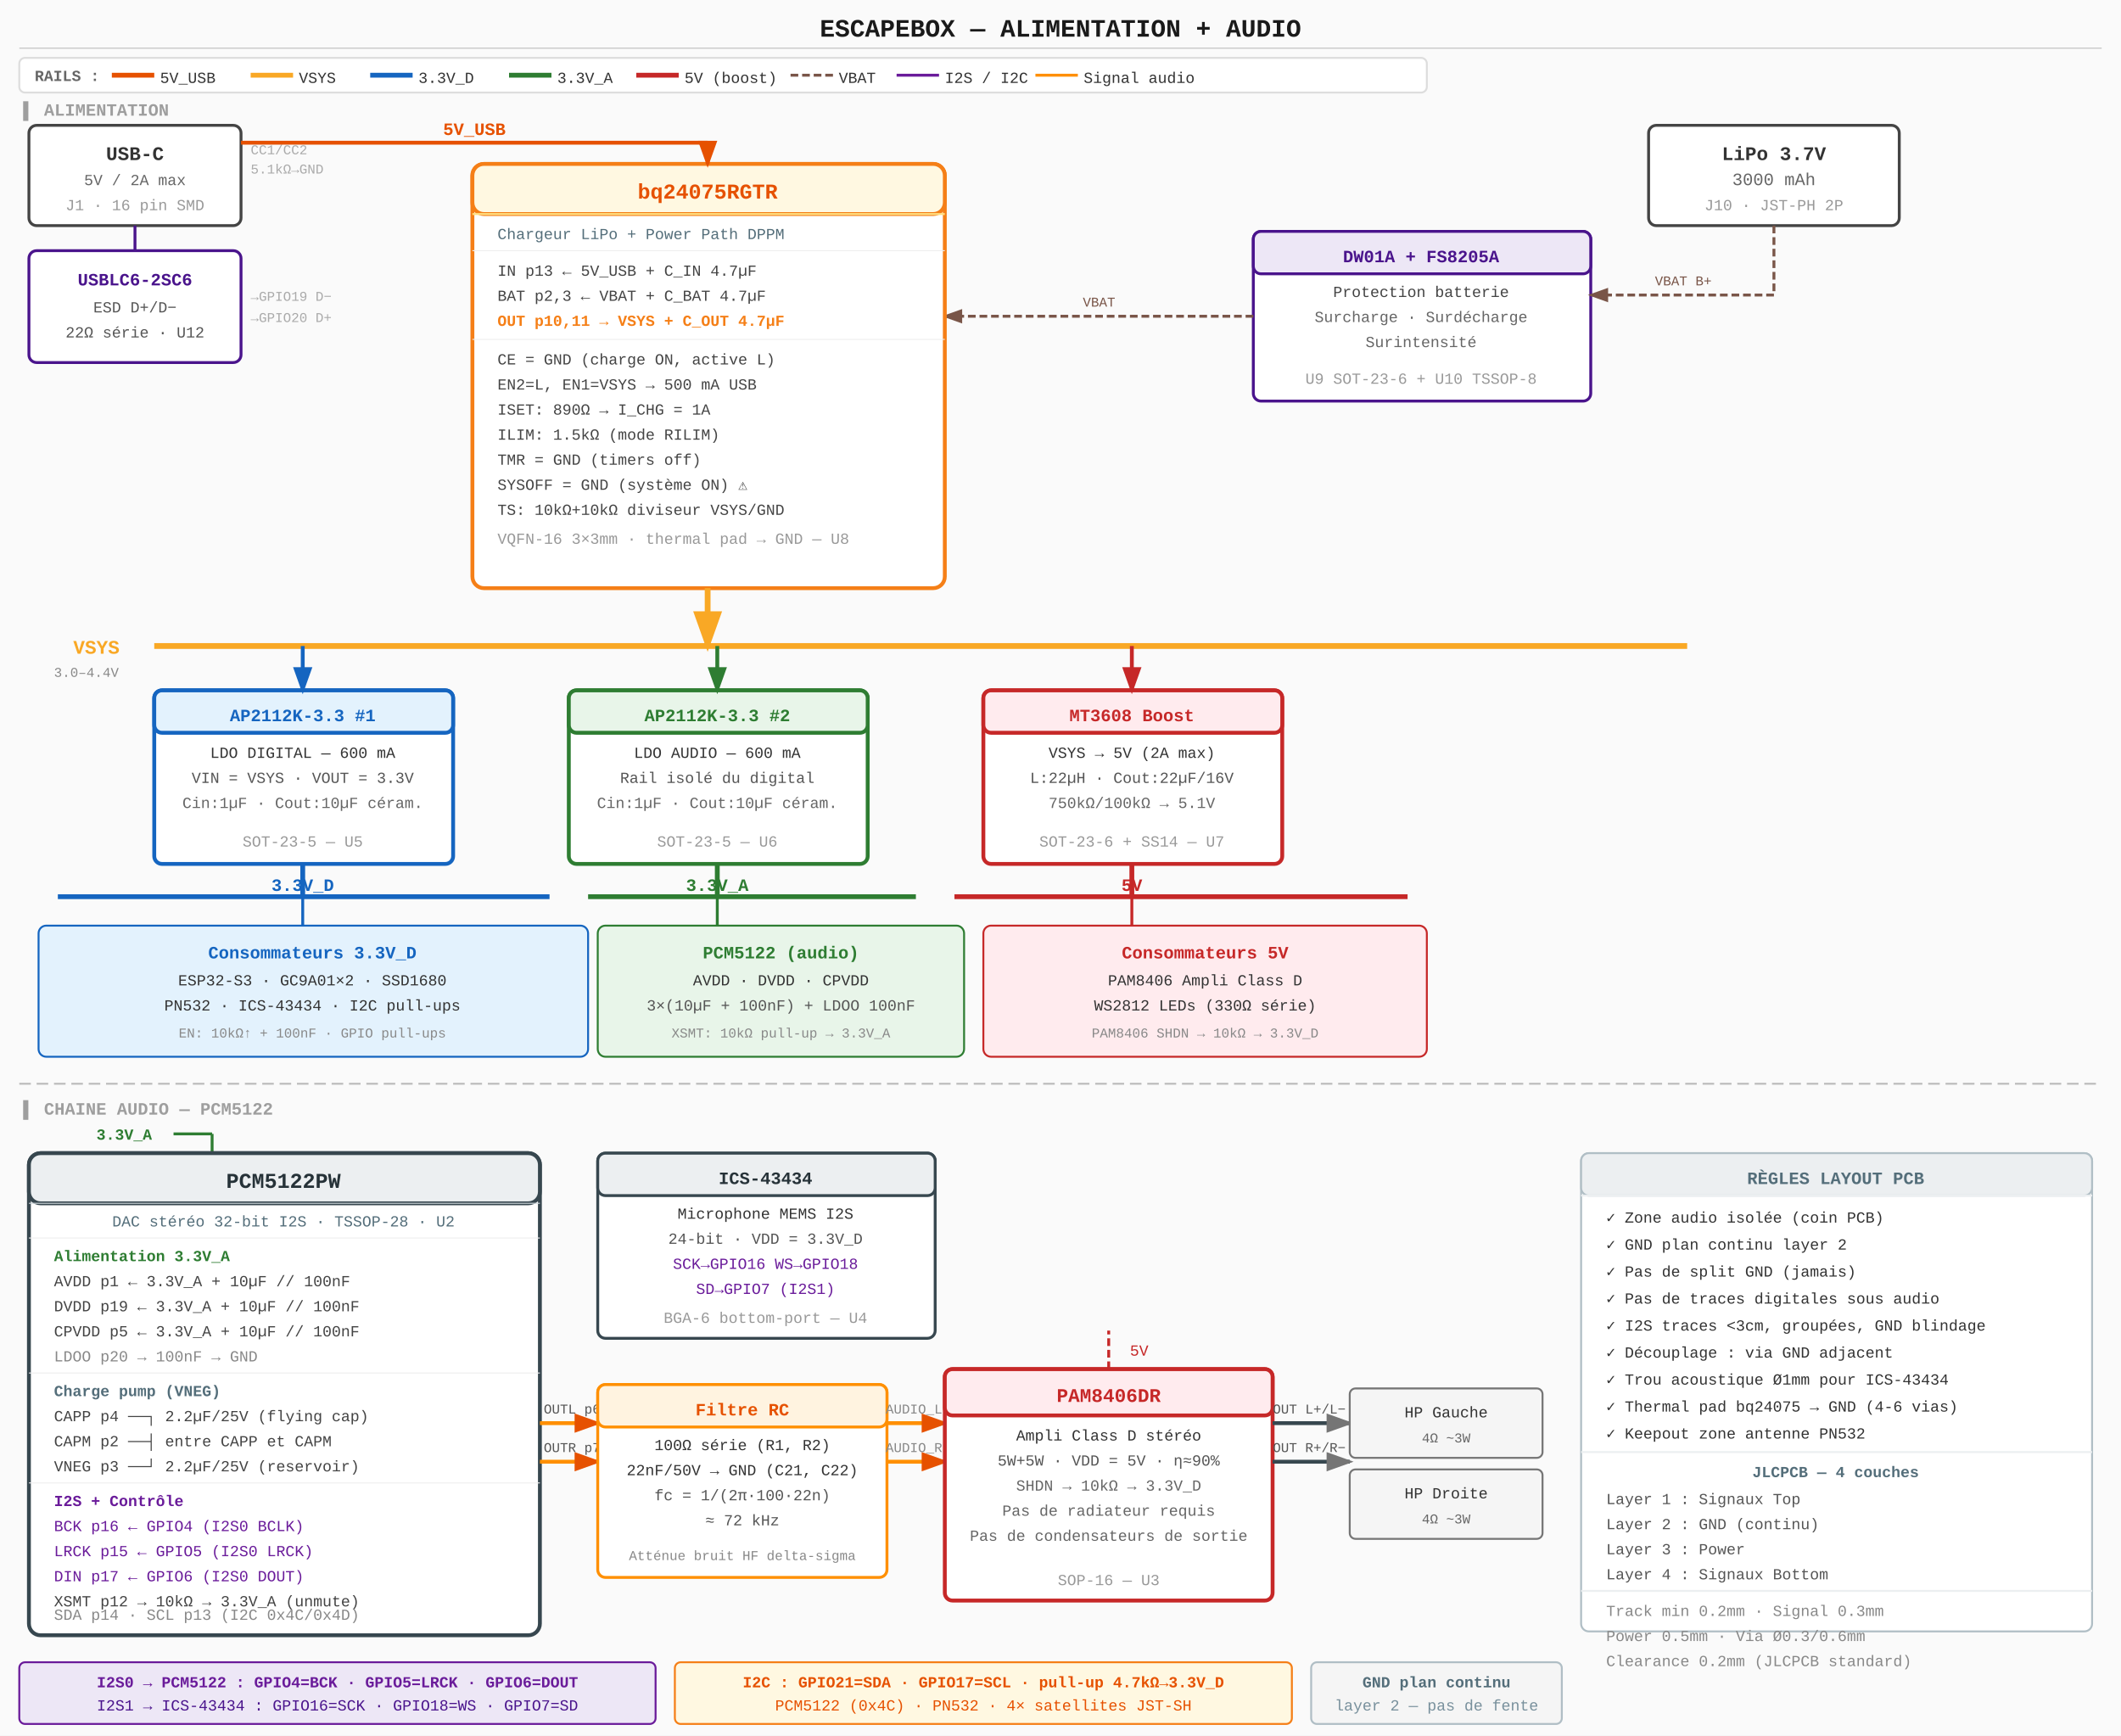
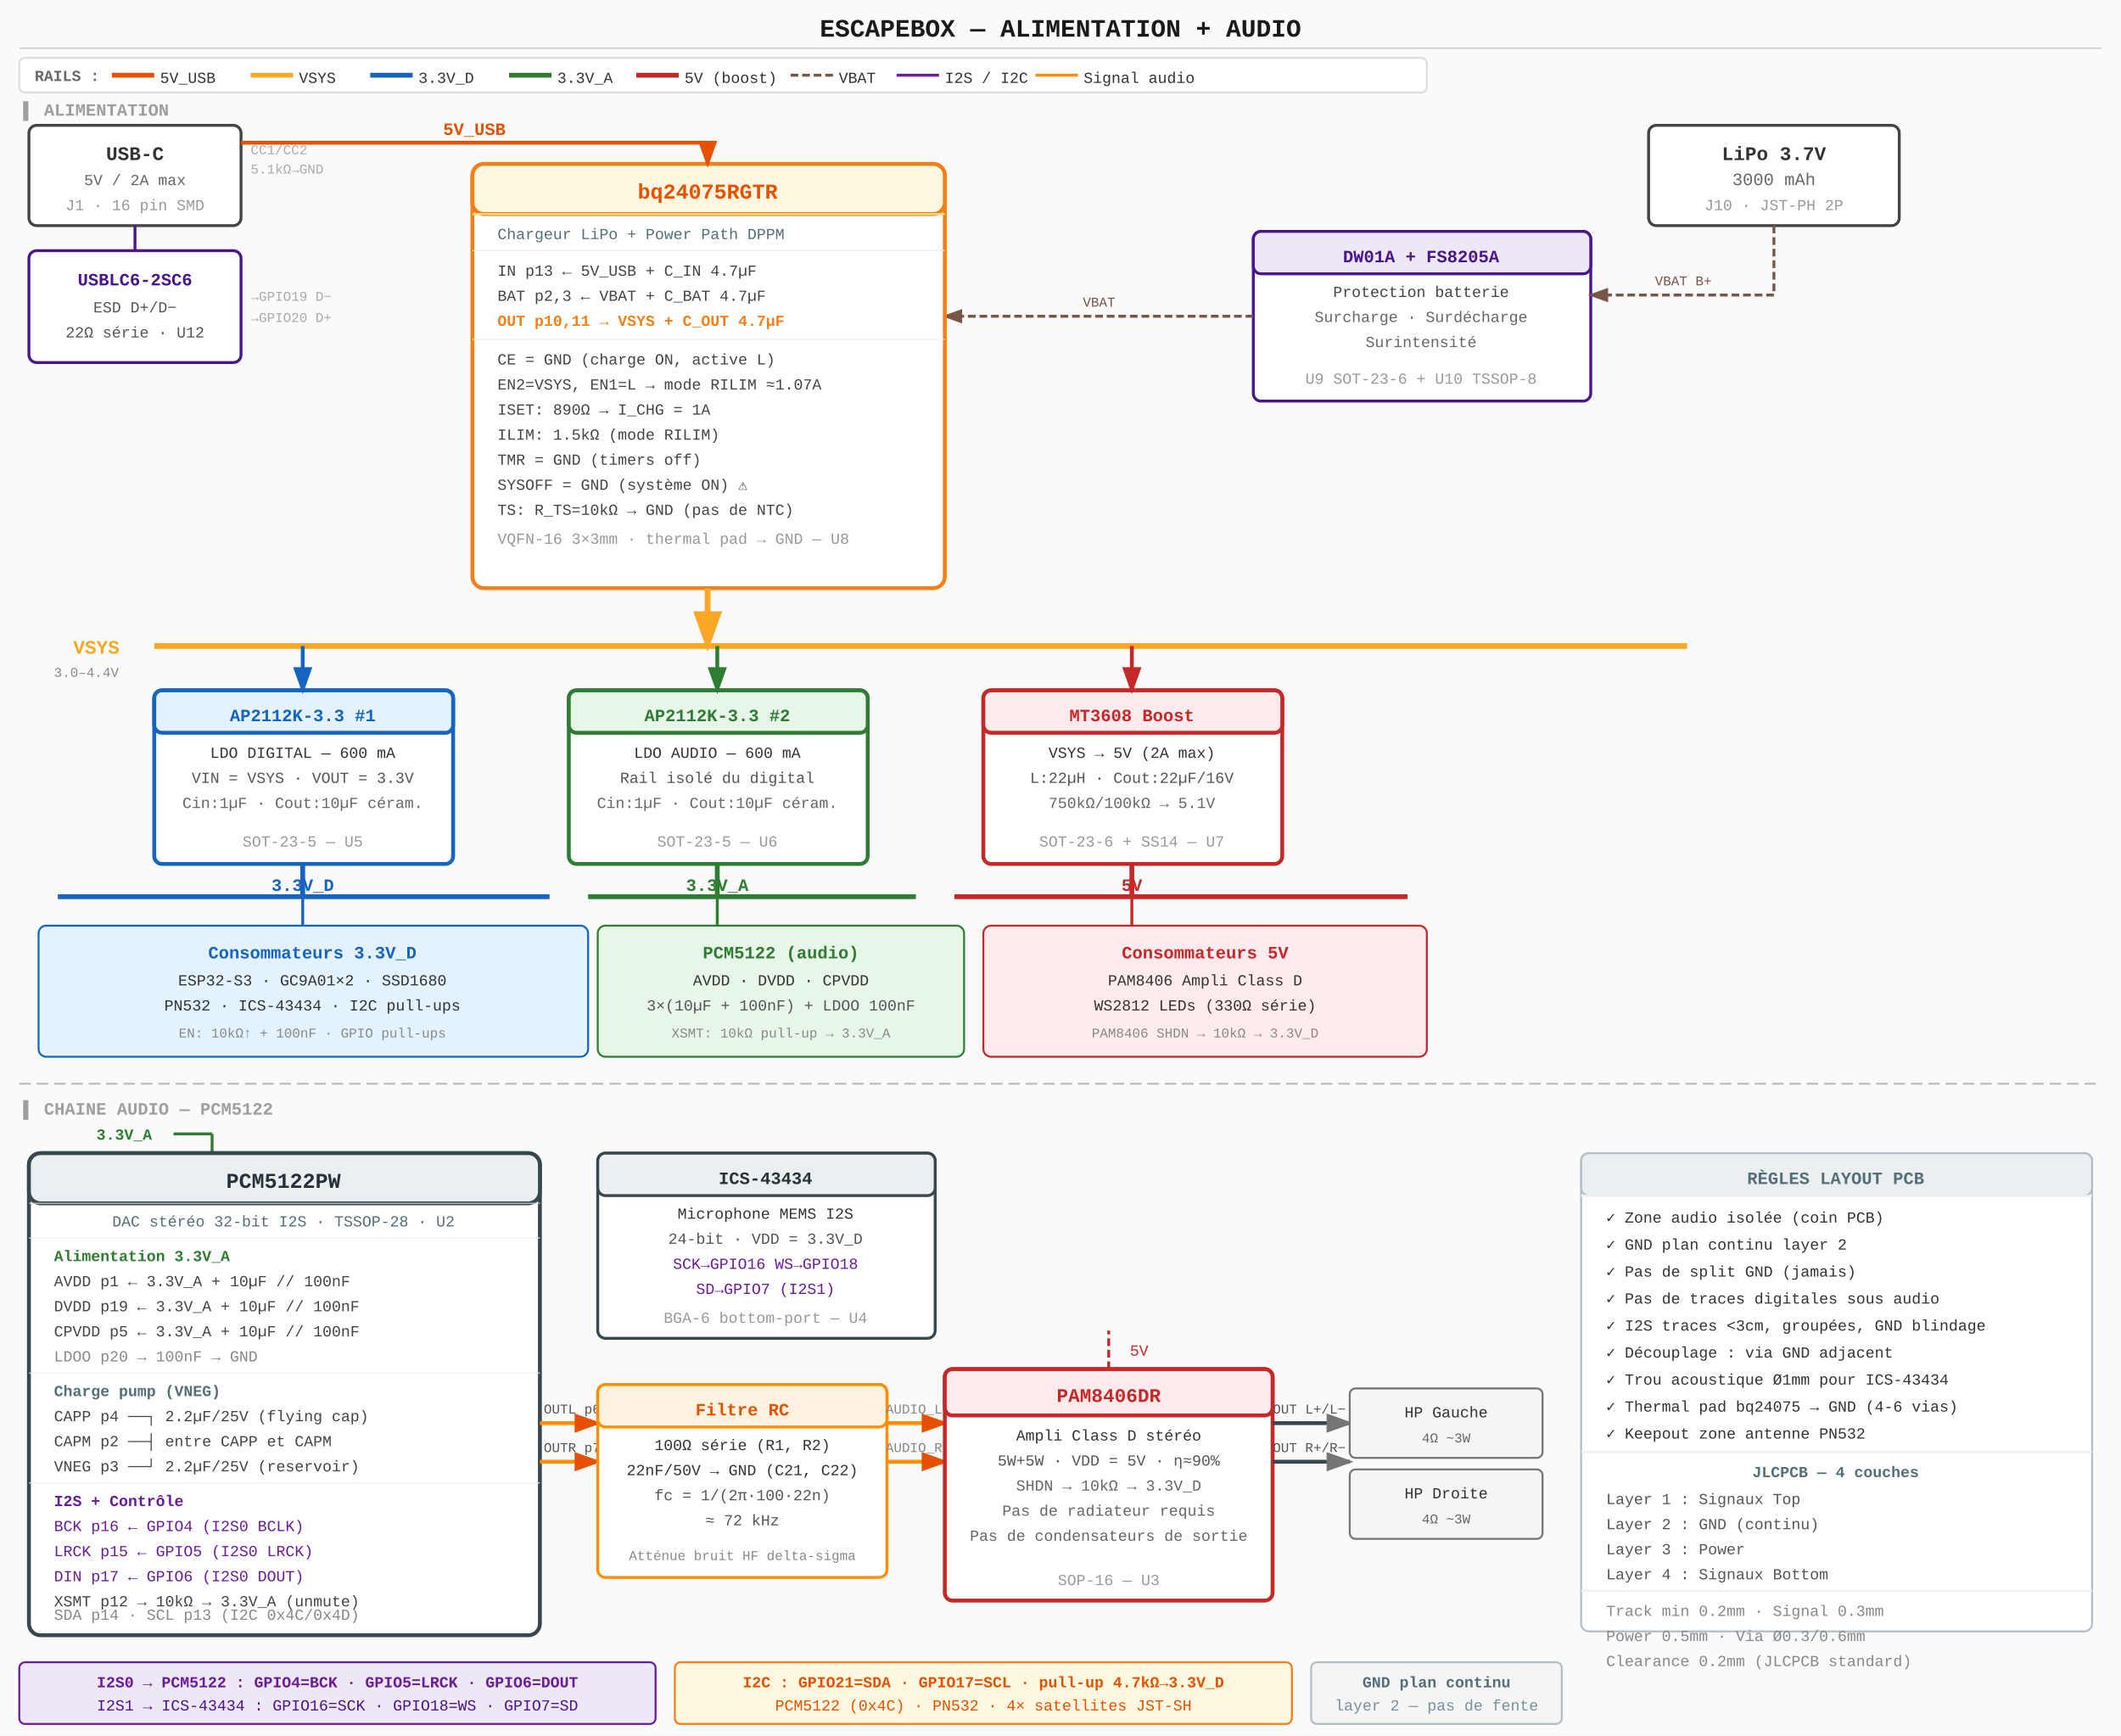
<svg xmlns="http://www.w3.org/2000/svg" width="1100" height="900" viewBox="0 0 1100 900" font-family="'Courier New', monospace">
  <rect width="1100" height="900" fill="#FAFAFA" />
  <text x="550" y="19" text-anchor="middle" font-size="13" font-weight="bold" fill="#1A1A1A">ESCAPEBOX — ALIMENTATION + AUDIO</text>
  <line x1="10" y1="25" x2="1090" y2="25" stroke="#BDBDBD" stroke-width="0.5" />
  <rect x="10" y="30" width="730" height="18" rx="3" fill="white" stroke="#DDD" stroke-width="1" />
  <text x="18" y="42" font-size="8" font-weight="bold" fill="#666">RAILS :</text>
  <line x1="58" y1="39" x2="80" y2="39" stroke="#E65100" stroke-width="2.5" />
  <text x="83" y="43" font-size="8" fill="#333">5V_USB</text>
  <line x1="130" y1="39" x2="152" y2="39" stroke="#F9A825" stroke-width="2.5" />
  <text x="155" y="43" font-size="8" fill="#333">VSYS</text>
  <line x1="192" y1="39" x2="214" y2="39" stroke="#1565C0" stroke-width="2.5" />
  <text x="217" y="43" font-size="8" fill="#333">3.3V_D</text>
  <line x1="264" y1="39" x2="286" y2="39" stroke="#2E7D32" stroke-width="2.5" />
  <text x="289" y="43" font-size="8" fill="#333">3.3V_A</text>
  <line x1="330" y1="39" x2="352" y2="39" stroke="#C62828" stroke-width="2.5" />
  <text x="355" y="43" font-size="8" fill="#333">5V (boost)</text>
  <line x1="410" y1="39" x2="432" y2="39" stroke="#795548" stroke-width="1.5" stroke-dasharray="4,2" />
  <text x="435" y="43" font-size="8" fill="#333">VBAT</text>
  <line x1="465" y1="39" x2="487" y2="39" stroke="#6A1B9A" stroke-width="1.5" />
  <text x="490" y="43" font-size="8" fill="#333">I2S / I2C</text>
  <line x1="537" y1="39" x2="559" y2="39" stroke="#FF8F00" stroke-width="1.5" />
  <text x="562" y="43" font-size="8" fill="#333">Signal audio</text>
  <text x="12" y="60" font-size="9" font-weight="bold" fill="#9E9E9E">▌ ALIMENTATION</text>
  <rect x="15" y="65" width="110" height="52" rx="4" fill="white" stroke="#444" stroke-width="1.5" />
  <text x="70" y="83" text-anchor="middle" font-size="10" font-weight="bold" fill="#333">USB-C</text>
  <text x="70" y="96" text-anchor="middle" font-size="8" fill="#666">5V / 2A max</text>
  <text x="70" y="109" text-anchor="middle" font-size="8" fill="#999">J1 · 16 pin SMD</text>
  <text x="130" y="80" font-size="7" fill="#AAA">CC1/CC2</text>
  <text x="130" y="90" font-size="7" fill="#AAA">5.1kΩ→GND</text>
  <rect x="15" y="130" width="110" height="58" rx="4" fill="white" stroke="#4A148C" stroke-width="1.5" />
  <text x="70" y="148" text-anchor="middle" font-size="9" font-weight="bold" fill="#4A148C">USBLC6-2SC6</text>
  <text x="70" y="162" text-anchor="middle" font-size="8" fill="#555">ESD D+/D−</text>
  <text x="70" y="175" text-anchor="middle" font-size="8" fill="#555">22Ω série · U12</text>
  <line x1="70" y1="117" x2="70" y2="130" stroke="#4A148C" stroke-width="1.5" />
  <text x="130" y="156" font-size="7" fill="#AAA">→GPIO19 D−</text>
  <text x="130" y="167" font-size="7" fill="#AAA">→GPIO20 D+</text>
  <rect x="855" y="65" width="130" height="52" rx="4" fill="white" stroke="#444" stroke-width="1.5" />
  <text x="920" y="83" text-anchor="middle" font-size="10" font-weight="bold" fill="#333">LiPo 3.7V</text>
  <text x="920" y="96" text-anchor="middle" font-size="9" fill="#666">3000 mAh</text>
  <text x="920" y="109" text-anchor="middle" font-size="8" fill="#999">J10 · JST-PH 2P</text>
  <rect x="650" y="120" width="175" height="88" rx="4" fill="white" stroke="#4A148C" stroke-width="1.5" />
  <rect x="650" y="120" width="175" height="22" rx="4" fill="#EDE7F6" stroke="#4A148C" stroke-width="1.5" />
  <text x="737" y="136" text-anchor="middle" font-size="9" font-weight="bold" fill="#4A148C">DW01A + FS8205A</text>
  <text x="737" y="154" text-anchor="middle" font-size="8" fill="#444">Protection batterie</text>
  <text x="737" y="167" text-anchor="middle" font-size="8" fill="#666">Surcharge · Surdécharge</text>
  <text x="737" y="180" text-anchor="middle" font-size="8" fill="#666">Surintensité</text>
  <text x="737" y="199" text-anchor="middle" font-size="8" fill="#999">U9 SOT-23-6  +  U10 TSSOP-8</text>
  <line x1="920" y1="117" x2="920" y2="153" stroke="#795548" stroke-width="1.5" stroke-dasharray="4,2" />
  <line x1="920" y1="153" x2="825" y2="153" stroke="#795548" stroke-width="1.5" stroke-dasharray="4,2" marker-end="url(#a-br)" />
  <text x="873" y="148" text-anchor="middle" font-size="7" fill="#795548">VBAT B+</text>
  <line x1="650" y1="164" x2="490" y2="164" stroke="#795548" stroke-width="1.5" stroke-dasharray="4,2" marker-end="url(#a-br)" />
  <text x="570" y="159" text-anchor="middle" font-size="7" fill="#795548">VBAT</text>
  <rect x="245" y="85" width="245" height="220" rx="6" fill="white" stroke="#F57F17" stroke-width="2" />
  <rect x="245" y="85" width="245" height="26" rx="6" fill="#FFF8E1" stroke="#F57F17" stroke-width="2" />
  <text x="367" y="103" text-anchor="middle" font-size="11" font-weight="bold" fill="#E65100">bq24075RGTR</text>
  <line x1="245" y1="111" x2="490" y2="111" stroke="#FFE082" stroke-width="1" />
  <text x="258" y="124" font-size="8" fill="#546E7A">Chargeur LiPo + Power Path DPPM</text>
  <line x1="245" y1="130" x2="490" y2="130" stroke="#EEEEEE" stroke-width="0.5" />
  <text x="258" y="143" font-size="8" fill="#444">IN   p13 ← 5V_USB  +  C_IN 4.7µF</text>
  <text x="258" y="156" font-size="8" fill="#444">BAT  p2,3 ← VBAT  +  C_BAT 4.7µF</text>
  <text x="258" y="169" font-size="8" font-weight="bold" fill="#F57F17">OUT  p10,11 → VSYS  +  C_OUT 4.7µF</text>
  <line x1="245" y1="176" x2="490" y2="176" stroke="#EEEEEE" stroke-width="0.5" />
  <text x="258" y="189" font-size="8" fill="#444">CE     = GND  (charge ON, active L)</text>
-   <text x="258" y="202" font-size="8" fill="#444">EN2=L, EN1=VSYS  →  500 mA USB</text>
+   <text x="258" y="202" font-size="8" fill="#444">EN2=VSYS, EN1=L  →  mode RILIM ≈1.07A</text>
  <text x="258" y="215" font-size="8" fill="#444">ISET: 890Ω  →  I_CHG = 1A</text>
  <text x="258" y="228" font-size="8" fill="#444">ILIM: 1.5kΩ  (mode RILIM)</text>
  <text x="258" y="241" font-size="8" fill="#444">TMR    = GND  (timers off)</text>
  <text x="258" y="254" font-size="8" fill="#444">SYSOFF = GND  (système ON) ⚠</text>
-   <text x="258" y="267" font-size="8" fill="#444">TS: 10kΩ+10kΩ  diviseur VSYS/GND</text>
+   <text x="258" y="267" font-size="8" fill="#444">TS: R_TS=10kΩ → GND (pas de NTC)</text>
  <text x="258" y="282" font-size="8" fill="#999">VQFN-16 3×3mm · thermal pad → GND — U8</text>
  <line x1="125" y1="74" x2="367" y2="74" stroke="#E65100" stroke-width="2" />
  <line x1="367" y1="74" x2="367" y2="85" stroke="#E65100" stroke-width="2" marker-end="url(#a-or)" />
  <text x="246" y="70" text-anchor="middle" font-size="9" font-weight="bold" fill="#E65100">5V_USB</text>
  <line x1="367" y1="305" x2="367" y2="335" stroke="#F9A825" stroke-width="3" marker-end="url(#a-am)" />
  <line x1="80" y1="335" x2="875" y2="335" stroke="#F9A825" stroke-width="3" />
  <text x="38" y="339" font-size="10" font-weight="bold" fill="#F9A825">VSYS</text>
  <text x="28" y="351" font-size="7" fill="#888">3.0–4.4V</text>
  <rect x="80" y="358" width="155" height="90" rx="4" fill="white" stroke="#1565C0" stroke-width="2" />
  <rect x="80" y="358" width="155" height="22" rx="4" fill="#E3F2FD" stroke="#1565C0" stroke-width="2" />
  <text x="157" y="374" text-anchor="middle" font-size="9" font-weight="bold" fill="#1565C0">AP2112K-3.3  #1</text>
  <text x="157" y="393" text-anchor="middle" font-size="8" fill="#333">LDO DIGITAL — 600 mA</text>
  <text x="157" y="406" text-anchor="middle" font-size="8" fill="#555">VIN = VSYS · VOUT = 3.3V</text>
  <text x="157" y="419" text-anchor="middle" font-size="8" fill="#666">Cin:1µF · Cout:10µF céram.</text>
  <text x="157" y="439" text-anchor="middle" font-size="8" fill="#999">SOT-23-5 — U5</text>
  <rect x="295" y="358" width="155" height="90" rx="4" fill="white" stroke="#2E7D32" stroke-width="2" />
  <rect x="295" y="358" width="155" height="22" rx="4" fill="#E8F5E9" stroke="#2E7D32" stroke-width="2" />
  <text x="372" y="374" text-anchor="middle" font-size="9" font-weight="bold" fill="#2E7D32">AP2112K-3.3  #2</text>
  <text x="372" y="393" text-anchor="middle" font-size="8" fill="#333">LDO AUDIO — 600 mA</text>
  <text x="372" y="406" text-anchor="middle" font-size="8" fill="#555">Rail isolé du digital</text>
  <text x="372" y="419" text-anchor="middle" font-size="8" fill="#666">Cin:1µF · Cout:10µF céram.</text>
  <text x="372" y="439" text-anchor="middle" font-size="8" fill="#999">SOT-23-5 — U6</text>
  <rect x="510" y="358" width="155" height="90" rx="4" fill="white" stroke="#C62828" stroke-width="2" />
  <rect x="510" y="358" width="155" height="22" rx="4" fill="#FFEBEE" stroke="#C62828" stroke-width="2" />
  <text x="587" y="374" text-anchor="middle" font-size="9" font-weight="bold" fill="#C62828">MT3608  Boost</text>
  <text x="587" y="393" text-anchor="middle" font-size="8" fill="#333">VSYS → 5V  (2A max)</text>
  <text x="587" y="406" text-anchor="middle" font-size="8" fill="#555">L:22µH · Cout:22µF/16V</text>
  <text x="587" y="419" text-anchor="middle" font-size="8" fill="#666">750kΩ/100kΩ → 5.1V</text>
  <text x="587" y="439" text-anchor="middle" font-size="8" fill="#999">SOT-23-6 + SS14 — U7</text>
  <line x1="157" y1="335" x2="157" y2="358" stroke="#1565C0" stroke-width="2" marker-end="url(#a-bl)" />
  <line x1="372" y1="335" x2="372" y2="358" stroke="#2E7D32" stroke-width="2" marker-end="url(#a-gr)" />
  <line x1="587" y1="335" x2="587" y2="358" stroke="#C62828" stroke-width="2" marker-end="url(#a-rd)" />
  <line x1="157" y1="448" x2="157" y2="465" stroke="#1565C0" stroke-width="2.5" />
  <line x1="372" y1="448" x2="372" y2="465" stroke="#2E7D32" stroke-width="2.5" />
  <line x1="587" y1="448" x2="587" y2="465" stroke="#C62828" stroke-width="2.5" />
  <line x1="30" y1="465" x2="285" y2="465" stroke="#1565C0" stroke-width="2.5" />
  <line x1="305" y1="465" x2="475" y2="465" stroke="#2E7D32" stroke-width="2.5" />
  <line x1="495" y1="465" x2="730" y2="465" stroke="#C62828" stroke-width="2.5" />
  <text x="157" y="462" text-anchor="middle" font-size="9" font-weight="bold" fill="#1565C0">3.3V_D</text>
  <text x="372" y="462" text-anchor="middle" font-size="9" font-weight="bold" fill="#2E7D32">3.3V_A</text>
  <text x="587" y="462" text-anchor="middle" font-size="9" font-weight="bold" fill="#C62828">5V</text>
  <line x1="157" y1="465" x2="157" y2="480" stroke="#1565C0" stroke-width="1.5" />
  <rect x="20" y="480" width="285" height="68" rx="4" fill="#E3F2FD" stroke="#1565C0" stroke-width="1" />
  <text x="162" y="497" text-anchor="middle" font-size="9" font-weight="bold" fill="#1565C0">Consommateurs 3.3V_D</text>
  <text x="162" y="511" text-anchor="middle" font-size="8" fill="#333">ESP32-S3 · GC9A01×2 · SSD1680</text>
  <text x="162" y="524" text-anchor="middle" font-size="8" fill="#333">PN532 · ICS-43434 · I2C pull-ups</text>
  <text x="162" y="538" text-anchor="middle" font-size="7" fill="#888">EN: 10kΩ↑ + 100nF · GPIO pull-ups</text>
  <line x1="372" y1="465" x2="372" y2="480" stroke="#2E7D32" stroke-width="1.5" />
  <rect x="310" y="480" width="190" height="68" rx="4" fill="#E8F5E9" stroke="#2E7D32" stroke-width="1" />
  <text x="405" y="497" text-anchor="middle" font-size="9" font-weight="bold" fill="#2E7D32">PCM5122  (audio)</text>
  <text x="405" y="511" text-anchor="middle" font-size="8" fill="#333">AVDD · DVDD · CPVDD</text>
  <text x="405" y="524" text-anchor="middle" font-size="8" fill="#555">3×(10µF + 100nF) + LDOO 100nF</text>
  <text x="405" y="538" text-anchor="middle" font-size="7" fill="#888">XSMT: 10kΩ pull-up → 3.3V_A</text>
  <line x1="587" y1="465" x2="587" y2="480" stroke="#C62828" stroke-width="1.5" />
  <rect x="510" y="480" width="230" height="68" rx="4" fill="#FFEBEE" stroke="#C62828" stroke-width="1" />
  <text x="625" y="497" text-anchor="middle" font-size="9" font-weight="bold" fill="#C62828">Consommateurs 5V</text>
  <text x="625" y="511" text-anchor="middle" font-size="8" fill="#333">PAM8406  Ampli Class D</text>
  <text x="625" y="524" text-anchor="middle" font-size="8" fill="#333">WS2812 LEDs (330Ω série)</text>
  <text x="625" y="538" text-anchor="middle" font-size="7" fill="#888">PAM8406 SHDN → 10kΩ → 3.3V_D</text>
  <line x1="10" y1="562" x2="1090" y2="562" stroke="#BDBDBD" stroke-width="1" stroke-dasharray="6,3" />
  <text x="12" y="578" font-size="9" font-weight="bold" fill="#9E9E9E">▌ CHAINE AUDIO — PCM5122</text>
  <text x="50" y="591" font-size="8" font-weight="bold" fill="#2E7D32">3.3V_A</text>
  <line x1="90" y1="588" x2="110" y2="588" stroke="#2E7D32" stroke-width="1.5" />
  <line x1="110" y1="588" x2="110" y2="600" stroke="#2E7D32" stroke-width="1.5" />
  <rect x="15" y="598" width="265" height="250" rx="6" fill="white" stroke="#37474F" stroke-width="2" />
  <rect x="15" y="598" width="265" height="26" rx="6" fill="#ECEFF1" stroke="#37474F" stroke-width="2" />
  <text x="147" y="616" text-anchor="middle" font-size="11" font-weight="bold" fill="#263238">PCM5122PW</text>
  <line x1="15" y1="624" x2="280" y2="624" stroke="#CFD8DC" stroke-width="0.5" />
  <text x="147" y="636" text-anchor="middle" font-size="8" fill="#546E7A">DAC stéréo 32-bit I2S · TSSOP-28 · U2</text>
  <line x1="15" y1="642" x2="280" y2="642" stroke="#EEEEEE" stroke-width="0.5" />
  <text x="28" y="654" font-size="8" font-weight="bold" fill="#2E7D32">Alimentation 3.3V_A</text>
  <text x="28" y="667" font-size="8" fill="#444">AVDD  p1  ← 3.3V_A + 10µF // 100nF</text>
  <text x="28" y="680" font-size="8" fill="#444">DVDD  p19 ← 3.3V_A + 10µF // 100nF</text>
  <text x="28" y="693" font-size="8" fill="#444">CPVDD p5  ← 3.3V_A + 10µF // 100nF</text>
  <text x="28" y="706" font-size="8" fill="#888">LDOO  p20 → 100nF → GND</text>
  <line x1="15" y1="712" x2="280" y2="712" stroke="#EEEEEE" stroke-width="0.5" />
  <text x="28" y="724" font-size="8" font-weight="bold" fill="#546E7A">Charge pump (VNEG)</text>
  <text x="28" y="737" font-size="8" fill="#444">CAPP p4 ──┐ 2.2µF/25V (flying cap)</text>
  <text x="28" y="750" font-size="8" fill="#444">CAPM p2 ──┤ entre CAPP et CAPM</text>
  <text x="28" y="763" font-size="8" fill="#444">VNEG p3 ──┘ 2.2µF/25V (reservoir)</text>
  <line x1="15" y1="769" x2="280" y2="769" stroke="#EEEEEE" stroke-width="0.5" />
  <text x="28" y="781" font-size="8" font-weight="bold" fill="#6A1B9A">I2S + Contrôle</text>
  <text x="28" y="794" font-size="8" fill="#6A1B9A">BCK  p16 ← GPIO4  (I2S0 BCLK)</text>
  <text x="28" y="807" font-size="8" fill="#6A1B9A">LRCK p15 ← GPIO5  (I2S0 LRCK)</text>
  <text x="28" y="820" font-size="8" fill="#6A1B9A">DIN  p17 ← GPIO6  (I2S0 DOUT)</text>
  <text x="28" y="833" font-size="8" fill="#444">XSMT p12 → 10kΩ → 3.3V_A (unmute)</text>
  <text x="28" y="838" font-size="8" fill="#888">  </text>
  <text x="28" y="840" font-size="8" fill="#888">SDA p14 · SCL p13  (I2C 0x4C/0x4D)</text>
  <line x1="280" y1="738" x2="310" y2="738" stroke="#FF8F00" stroke-width="2" marker-end="url(#a-or)" />
  <text x="282" y="733" font-size="7" fill="#555">OUTL p6</text>
  <line x1="280" y1="758" x2="310" y2="758" stroke="#FF8F00" stroke-width="2" marker-end="url(#a-or)" />
  <text x="282" y="753" font-size="7" fill="#555">OUTR p7</text>
  <rect x="310" y="718" width="150" height="100" rx="4" fill="white" stroke="#FF8F00" stroke-width="1.5" />
  <rect x="310" y="718" width="150" height="22" rx="4" fill="#FFF3E0" stroke="#FF8F00" stroke-width="1.5" />
  <text x="385" y="734" text-anchor="middle" font-size="9" font-weight="bold" fill="#E65100">Filtre RC</text>
  <text x="385" y="752" text-anchor="middle" font-size="8" fill="#333">100Ω série (R1, R2)</text>
  <text x="385" y="765" text-anchor="middle" font-size="8" fill="#333">22nF/50V → GND (C21, C22)</text>
  <text x="385" y="778" text-anchor="middle" font-size="8" fill="#555">fc = 1/(2π·100·22n)</text>
  <text x="385" y="791" text-anchor="middle" font-size="8" fill="#555">≈ 72 kHz</text>
  <text x="385" y="809" text-anchor="middle" font-size="7" fill="#888">Atténue bruit HF delta-sigma</text>
  <line x1="460" y1="738" x2="490" y2="738" stroke="#FF8F00" stroke-width="2" marker-end="url(#a-or)" />
  <line x1="460" y1="758" x2="490" y2="758" stroke="#FF8F00" stroke-width="2" marker-end="url(#a-or)" />
  <text x="474" y="733" text-anchor="middle" font-size="7" fill="#888">AUDIO_L</text>
  <text x="474" y="753" text-anchor="middle" font-size="7" fill="#888">AUDIO_R</text>
  <rect x="310" y="598" width="175" height="96" rx="4" fill="white" stroke="#37474F" stroke-width="1.5" />
  <rect x="310" y="598" width="175" height="22" rx="4" fill="#ECEFF1" stroke="#37474F" stroke-width="1.5" />
  <text x="397" y="614" text-anchor="middle" font-size="9" font-weight="bold" fill="#263238">ICS-43434</text>
  <text x="397" y="632" text-anchor="middle" font-size="8" fill="#333">Microphone MEMS I2S</text>
  <text x="397" y="645" text-anchor="middle" font-size="8" fill="#555">24-bit · VDD = 3.3V_D</text>
  <text x="397" y="658" text-anchor="middle" font-size="8" fill="#6A1B9A">SCK→GPIO16  WS→GPIO18</text>
  <text x="397" y="671" text-anchor="middle" font-size="8" fill="#6A1B9A">SD→GPIO7   (I2S1)</text>
  <text x="397" y="686" text-anchor="middle" font-size="8" fill="#999">BGA-6 bottom-port — U4</text>
  <rect x="490" y="710" width="170" height="120" rx="4" fill="white" stroke="#C62828" stroke-width="2" />
  <rect x="490" y="710" width="170" height="24" rx="4" fill="#FFEBEE" stroke="#C62828" stroke-width="2" />
  <text x="575" y="727" text-anchor="middle" font-size="10" font-weight="bold" fill="#C62828">PAM8406DR</text>
  <text x="575" y="747" text-anchor="middle" font-size="8" fill="#333">Ampli Class D stéréo</text>
  <text x="575" y="760" text-anchor="middle" font-size="8" fill="#555">5W+5W · VDD = 5V · η≈90%</text>
  <text x="575" y="773" text-anchor="middle" font-size="8" fill="#666">SHDN → 10kΩ → 3.3V_D</text>
  <text x="575" y="786" text-anchor="middle" font-size="8" fill="#666">Pas de radiateur requis</text>
  <text x="575" y="799" text-anchor="middle" font-size="8" fill="#666">Pas de condensateurs de sortie</text>
  <text x="575" y="822" text-anchor="middle" font-size="8" fill="#999">SOP-16 — U3</text>
  <line x1="575" y1="710" x2="575" y2="690" stroke="#C62828" stroke-width="1.5" stroke-dasharray="4,2" />
  <text x="586" y="703" font-size="8" fill="#C62828">5V</text>
  <line x1="660" y1="738" x2="700" y2="738" stroke="#37474F" stroke-width="2" marker-end="url(#a-gy)" />
  <line x1="660" y1="758" x2="700" y2="758" stroke="#37474F" stroke-width="2" marker-end="url(#a-gy)" />
  <text x="679" y="733" text-anchor="middle" font-size="7" fill="#555">OUT L+/L−</text>
  <text x="679" y="753" text-anchor="middle" font-size="7" fill="#555">OUT R+/R−</text>
  <rect x="700" y="720" width="100" height="36" rx="3" fill="#F5F5F5" stroke="#757575" stroke-width="1" />
  <text x="750" y="735" text-anchor="middle" font-size="8" fill="#333">HP Gauche</text>
  <text x="750" y="748" text-anchor="middle" font-size="7" fill="#666">4Ω  ~3W</text>
  <rect x="700" y="762" width="100" height="36" rx="3" fill="#F5F5F5" stroke="#757575" stroke-width="1" />
  <text x="750" y="777" text-anchor="middle" font-size="8" fill="#333">HP Droite</text>
  <text x="750" y="790" text-anchor="middle" font-size="7" fill="#666">4Ω  ~3W</text>
  <rect x="820" y="598" width="265" height="248" rx="4" fill="white" stroke="#B0BEC5" stroke-width="1" />
  <rect x="820" y="598" width="265" height="22" rx="4" fill="#ECEFF1" stroke="#B0BEC5" stroke-width="1" />
  <text x="952" y="614" text-anchor="middle" font-size="9" font-weight="bold" fill="#546E7A">RÈGLES LAYOUT PCB</text>
  <line x1="820" y1="620" x2="1085" y2="620" stroke="#ECEFF1" stroke-width="1" />
  <text x="833" y="634" font-size="8" fill="#333">✓  Zone audio isolée (coin PCB)</text>
  <text x="833" y="648" font-size="8" fill="#333">✓  GND plan continu layer 2</text>
  <text x="833" y="662" font-size="8" fill="#333">✓  Pas de split GND (jamais)</text>
  <text x="833" y="676" font-size="8" fill="#333">✓  Pas de traces digitales sous audio</text>
  <text x="833" y="690" font-size="8" fill="#333">✓  I2S traces &lt;3cm, groupées, GND blindage</text>
  <text x="833" y="704" font-size="8" fill="#333">✓  Découplage : via GND adjacent</text>
  <text x="833" y="718" font-size="8" fill="#333">✓  Trou acoustique Ø1mm pour ICS-43434</text>
  <text x="833" y="732" font-size="8" fill="#333">✓  Thermal pad bq24075 → GND (4-6 vias)</text>
  <text x="833" y="746" font-size="8" fill="#333">✓  Keepout zone antenne PN532</text>
  <line x1="820" y1="753" x2="1085" y2="753" stroke="#ECEFF1" stroke-width="1" />
  <text x="952" y="766" text-anchor="middle" font-size="8" font-weight="bold" fill="#546E7A">JLCPCB — 4 couches</text>
  <text x="833" y="780" font-size="8" fill="#555">Layer 1 : Signaux Top</text>
  <text x="833" y="793" font-size="8" fill="#555">Layer 2 : GND (continu)</text>
  <text x="833" y="806" font-size="8" fill="#555">Layer 3 : Power</text>
  <text x="833" y="819" font-size="8" fill="#555">Layer 4 : Signaux Bottom</text>
  <line x1="820" y1="825" x2="1085" y2="825" stroke="#ECEFF1" stroke-width="1" />
  <text x="833" y="838" font-size="8" fill="#888">Track min 0.2mm · Signal 0.3mm</text>
  <text x="833" y="851" font-size="8" fill="#888">Power 0.5mm · Via Ø0.3/0.6mm</text>
  <text x="833" y="864" font-size="8" fill="#888">Clearance 0.2mm (JLCPCB standard)</text>
  <rect x="10" y="862" width="330" height="32" rx="3" fill="#EDE7F6" stroke="#6A1B9A" stroke-width="1" />
  <text x="175" y="875" text-anchor="middle" font-size="8" font-weight="bold" fill="#6A1B9A">I2S0 → PCM5122 : GPIO4=BCK · GPIO5=LRCK · GPIO6=DOUT</text>
  <text x="175" y="887" text-anchor="middle" font-size="8" fill="#4A148C">I2S1 → ICS-43434 : GPIO16=SCK · GPIO18=WS · GPIO7=SD</text>
  <rect x="350" y="862" width="320" height="32" rx="3" fill="#FFF8E1" stroke="#F57F17" stroke-width="1" />
  <text x="510" y="875" text-anchor="middle" font-size="8" font-weight="bold" fill="#E65100">I2C : GPIO21=SDA · GPIO17=SCL · pull-up 4.7kΩ→3.3V_D</text>
  <text x="510" y="887" text-anchor="middle" font-size="8" fill="#E65100">PCM5122 (0x4C) · PN532 · 4× satellites JST-SH</text>
  <rect x="680" y="862" width="130" height="32" rx="3" fill="#F5F5F5" stroke="#B0BEC5" stroke-width="1" />
  <text x="745" y="875" text-anchor="middle" font-size="8" font-weight="bold" fill="#546E7A">GND plan continu</text>
  <text x="745" y="887" text-anchor="middle" font-size="8" fill="#78909C">layer 2 — pas de fente</text>
  <defs>
    <marker id="a-or" markerWidth="7" markerHeight="5" refX="6" refY="2.5" orient="auto">
      <polygon points="0 0,7 2.5,0 5" fill="#E65100" />
    </marker>
    <marker id="a-am" markerWidth="7" markerHeight="5" refX="6" refY="2.5" orient="auto">
      <polygon points="0 0,7 2.5,0 5" fill="#F9A825" />
    </marker>
    <marker id="a-bl" markerWidth="7" markerHeight="5" refX="6" refY="2.5" orient="auto">
      <polygon points="0 0,7 2.5,0 5" fill="#1565C0" />
    </marker>
    <marker id="a-gr" markerWidth="7" markerHeight="5" refX="6" refY="2.5" orient="auto">
      <polygon points="0 0,7 2.5,0 5" fill="#2E7D32" />
    </marker>
    <marker id="a-rd" markerWidth="7" markerHeight="5" refX="6" refY="2.5" orient="auto">
      <polygon points="0 0,7 2.5,0 5" fill="#C62828" />
    </marker>
    <marker id="a-gy" markerWidth="7" markerHeight="5" refX="6" refY="2.5" orient="auto">
      <polygon points="0 0,7 2.5,0 5" fill="#757575" />
    </marker>
    <marker id="a-br" markerWidth="7" markerHeight="5" refX="6" refY="2.5" orient="auto">
      <polygon points="0 0,7 2.5,0 5" fill="#795548" />
    </marker>
  </defs>
</svg>
